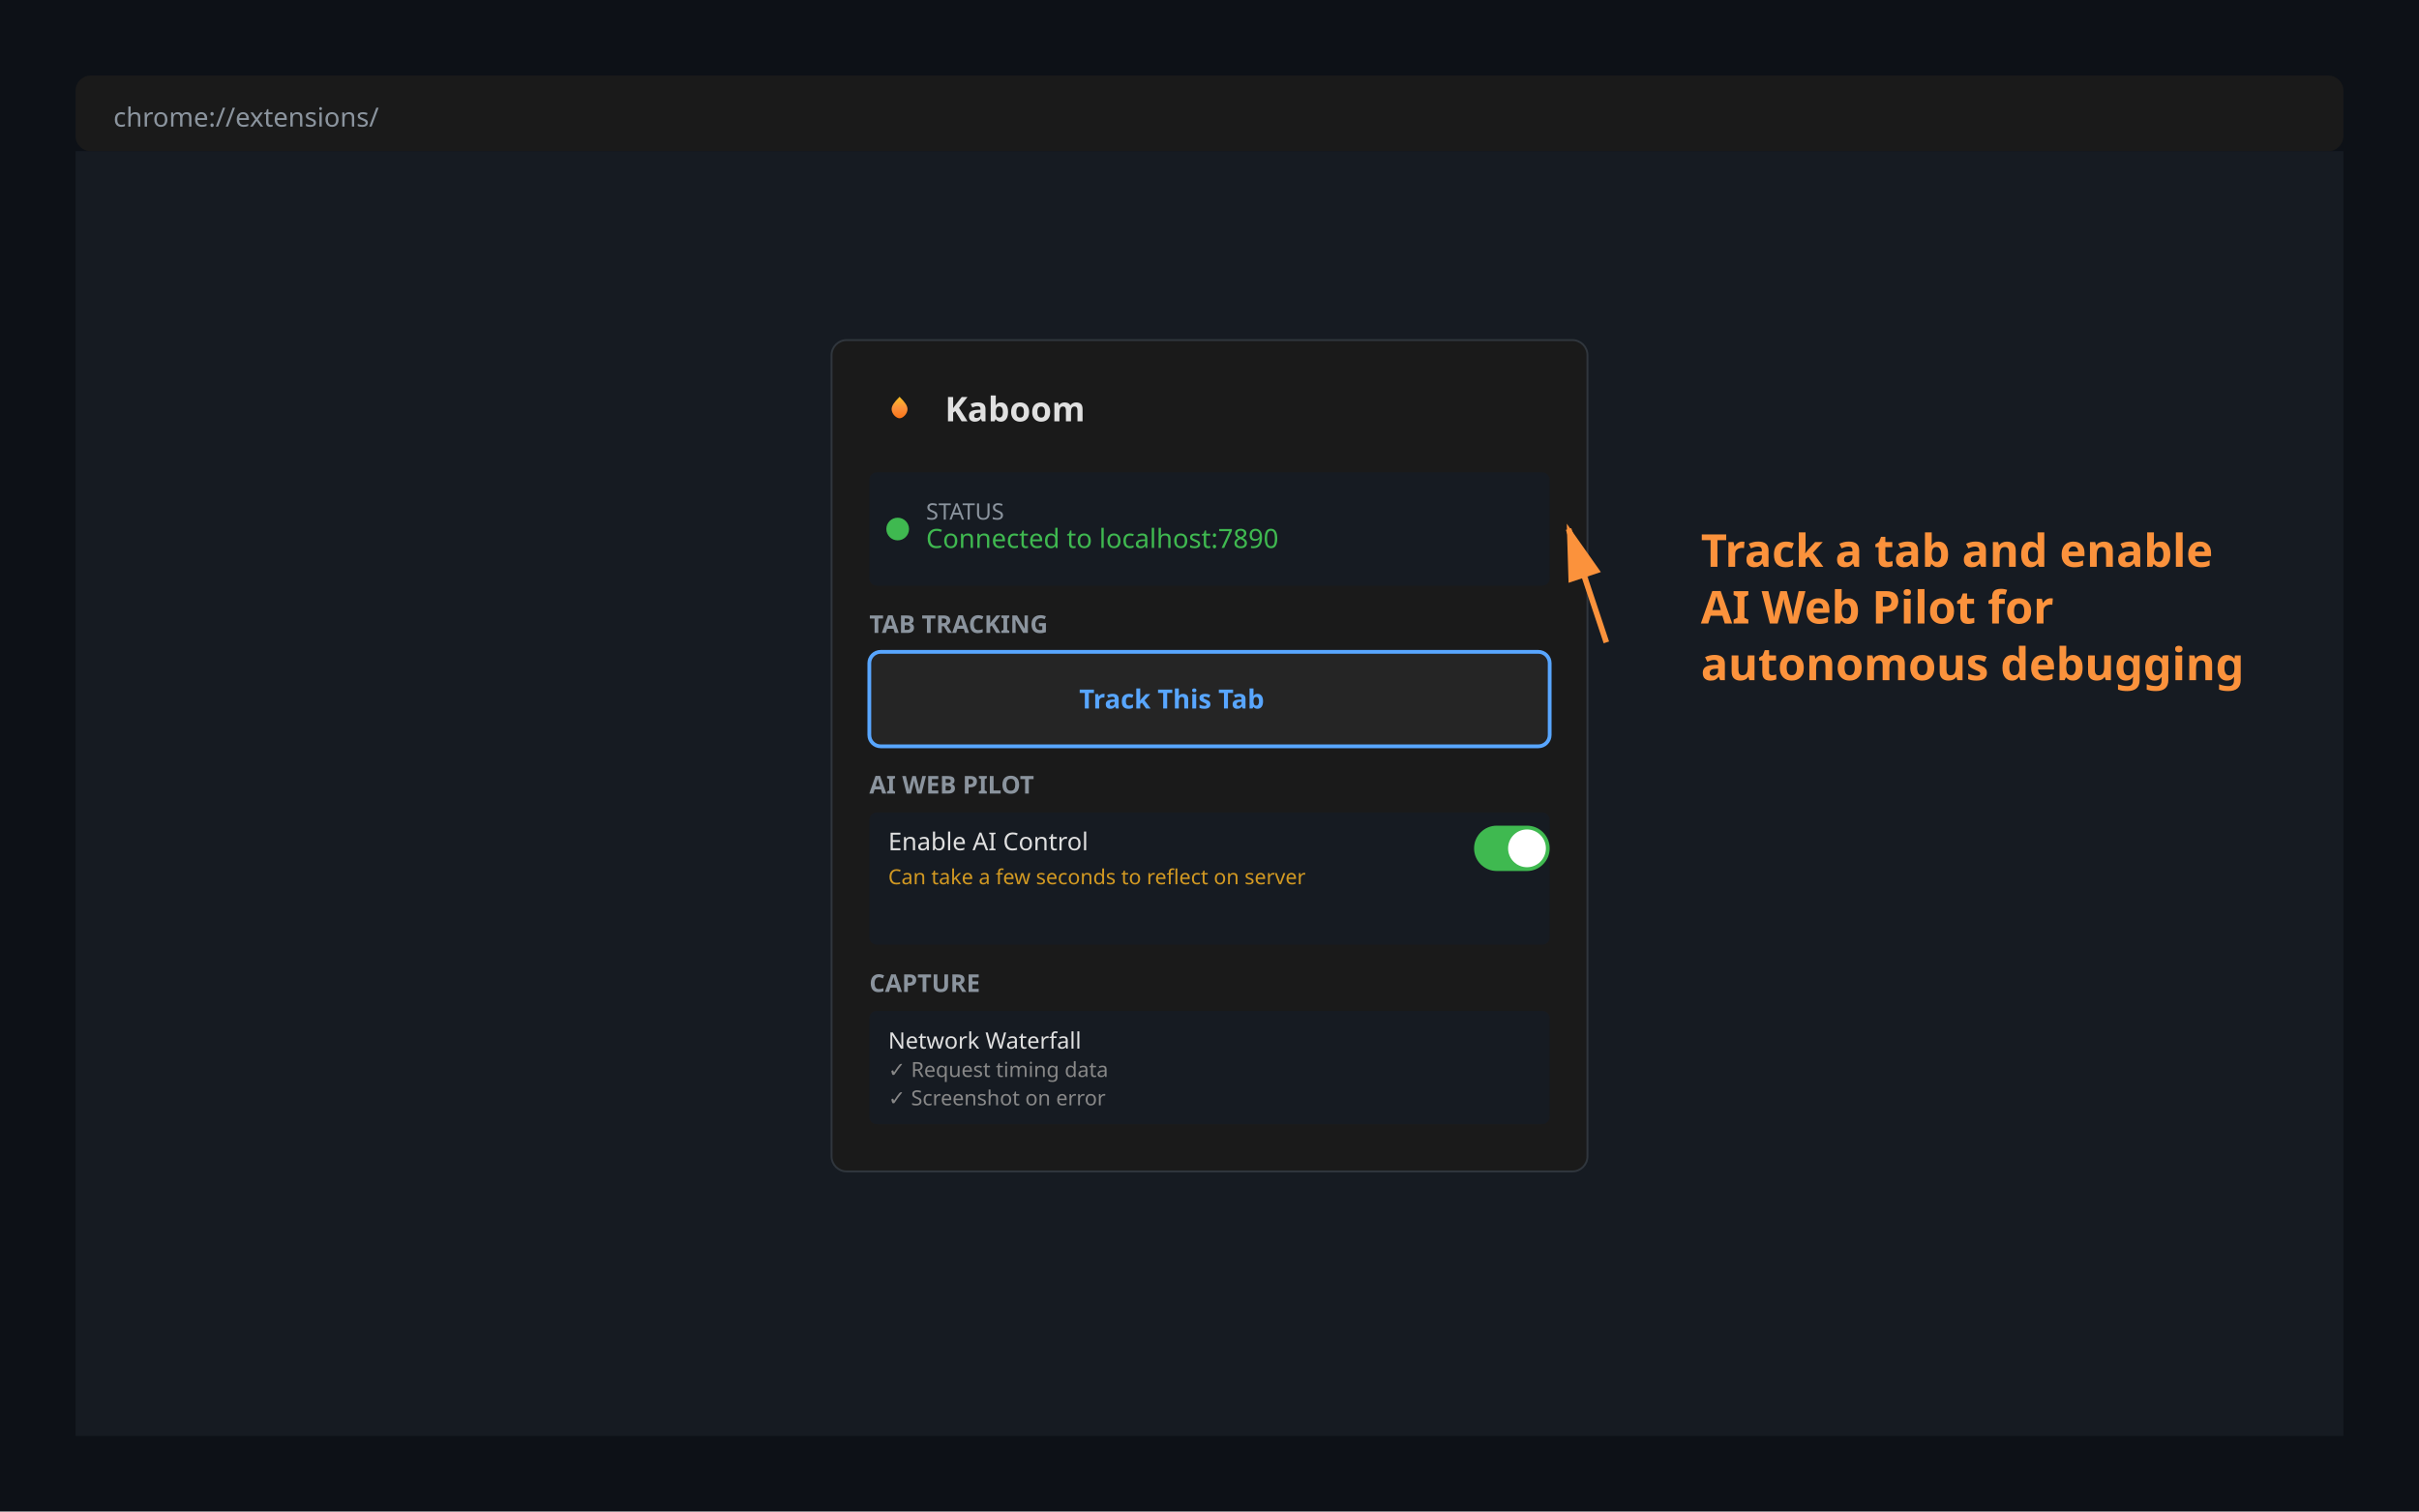
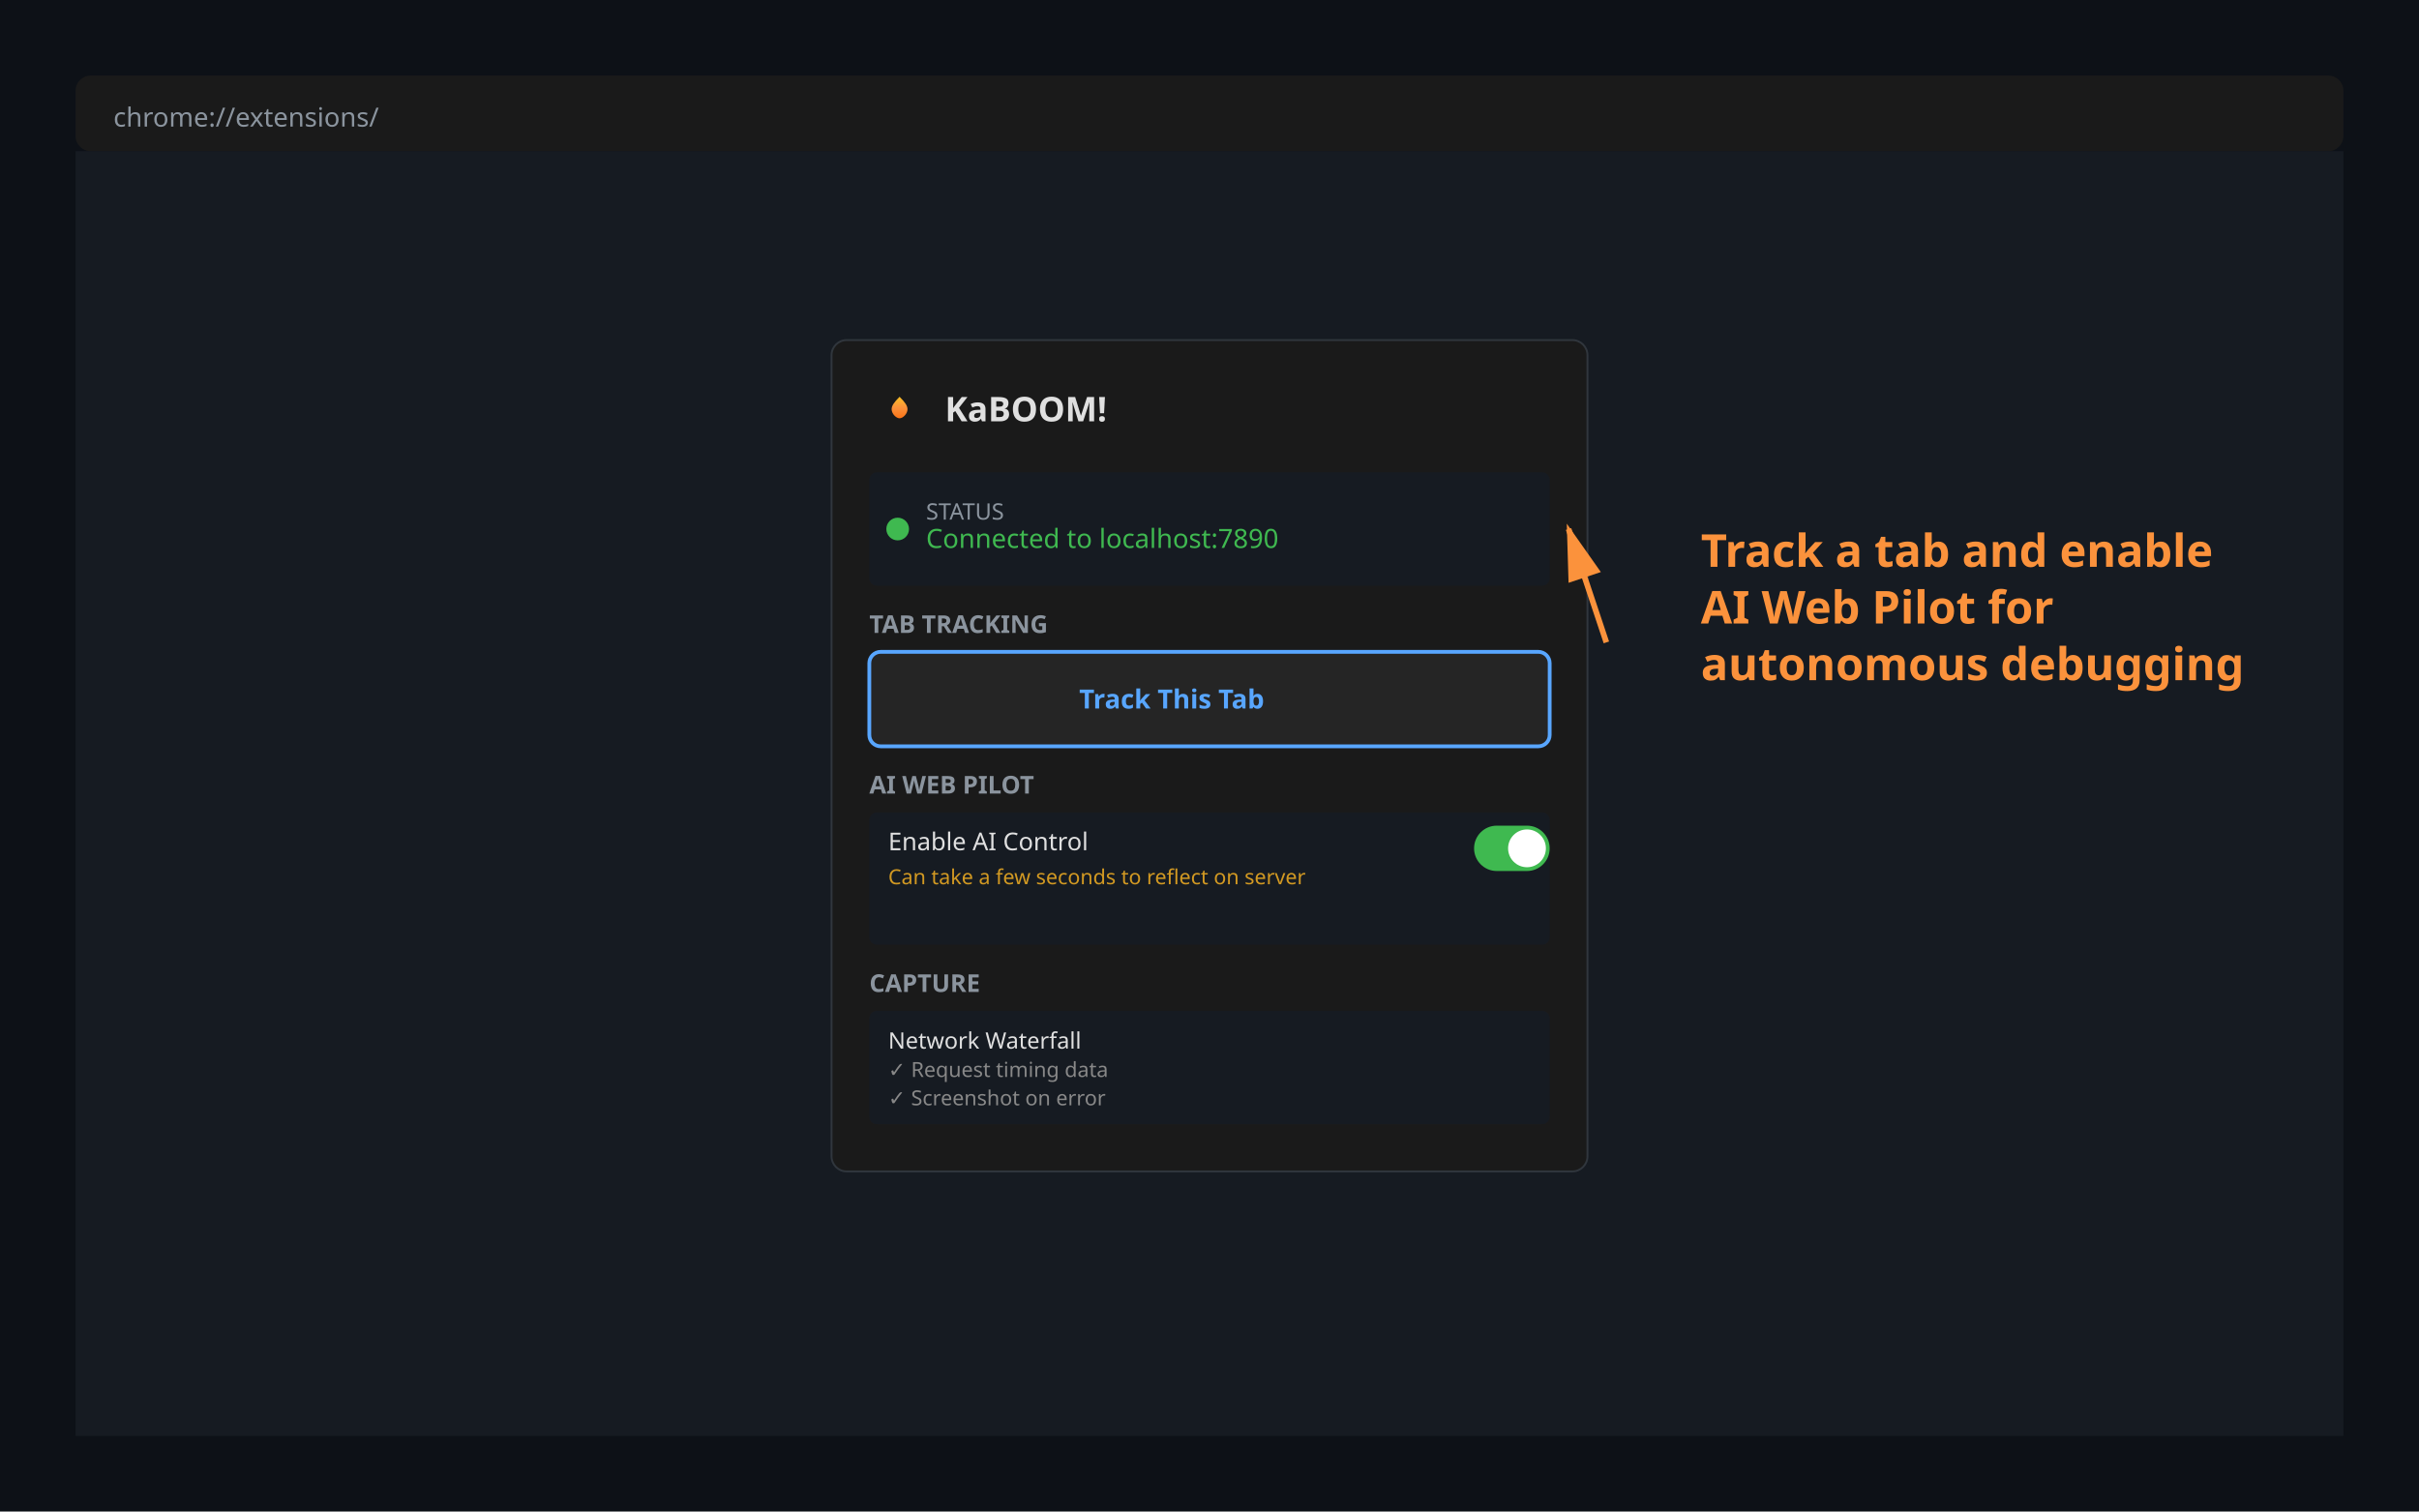
<svg xmlns="http://www.w3.org/2000/svg" viewBox="0 0 1280 800">
  <rect width="1280" height="800" fill="#0d1117" />
  <rect x="40" y="40" width="1200" height="40" fill="#1a1a1a" rx="8" />
  <text x="60" y="67" font-family="system-ui" font-size="14" fill="#8b949e">chrome://extensions/</text>
  <rect x="40" y="80" width="1200" height="680" fill="#161b22" />
  <g transform="translate(440, 180)">
    <rect width="400" height="440" fill="#1a1a1a" rx="8" stroke="#30363d" stroke-width="1" />
    <g transform="translate(36, 36) scale(0.3)">
      <defs>
        <linearGradient id="flame-header" x1="0%" y1="100%" x2="0%" y2="0%">
          <stop offset="0%" style="stop-color:#f97316" />
          <stop offset="50%" style="stop-color:#fb923c" />
          <stop offset="100%" style="stop-color:#fbbf24" />
        </linearGradient>
      </defs>
      <circle cx="0" cy="0" r="24" fill="#1a1a1a" />
      <path d="M 0 -20 C -10 -10, -14 -4, -14 2 C -14 10, -6 18, 0 18 C 6 18, 14 10, 14 2 C 14 -4, 10 -10, 0 -20 Z" fill="url(#flame-header)" />
    </g>
-     <text x="60" y="43" font-family="system-ui" font-size="18" fill="#e0e0e0" font-weight="600">Kaboom</text>
+     <text x="60" y="43" font-family="system-ui" font-size="18" fill="#e0e0e0" font-weight="600">KaBOOM!</text>
    <rect x="20" y="70" width="360" height="60" fill="#161b22" rx="4" />
    <circle cx="35" cy="100" r="6" fill="#3fb950" />
    <text x="50" y="95" font-family="system-ui" font-size="12" fill="#8b949e">STATUS</text>
    <text x="50" y="110" font-family="system-ui" font-size="14" fill="#3fb950" font-weight="500">Connected to localhost:7890</text>
    <text x="20" y="155" font-family="system-ui" font-size="13" fill="#8b949e" font-weight="600">TAB TRACKING</text>
    <rect x="20" y="165" width="360" height="50" fill="#252525" rx="6" stroke="#58a6ff" stroke-width="2" />
    <text x="180" y="195" font-family="system-ui" font-size="14" fill="#58a6ff" font-weight="600" text-anchor="middle">Track This Tab</text>
    <text x="20" y="240" font-family="system-ui" font-size="13" fill="#8b949e" font-weight="600">AI WEB PILOT</text>
    <rect x="20" y="250" width="360" height="70" fill="#161b22" rx="4" />
    <text x="30" y="270" font-family="system-ui" font-size="13" fill="#e0e0e0">Enable AI Control</text>
    <text x="30" y="288" font-family="system-ui" font-size="11" fill="#d29922">Can take a few seconds to reflect on server</text>
    <rect x="340" y="257" width="40" height="24" fill="#3fb950" rx="12" />
    <circle cx="368" cy="269" r="10" fill="#fff" />
    <text x="20" y="345" font-family="system-ui" font-size="13" fill="#8b949e" font-weight="600">CAPTURE</text>
    <rect x="20" y="355" width="360" height="60" fill="#161b22" rx="4" />
    <text x="30" y="375" font-family="system-ui" font-size="12" fill="#e0e0e0">Network Waterfall</text>
    <text x="30" y="390" font-family="system-ui" font-size="11" fill="#888">✓ Request timing data</text>
    <text x="30" y="405" font-family="system-ui" font-size="11" fill="#888">✓ Screenshot on error</text>
  </g>
  <text x="900" y="300" font-family="system-ui" font-size="24" fill="#fb923c" font-weight="700">Track a tab and enable</text>
  <text x="900" y="330" font-family="system-ui" font-size="24" fill="#fb923c" font-weight="700">AI Web Pilot for</text>
  <text x="900" y="360" font-family="system-ui" font-size="24" fill="#fb923c" font-weight="700">autonomous debugging</text>
  <path d="M 850 340 L 830 280" stroke="#fb923c" stroke-width="3" fill="none" marker-end="url(#arrowhead)" />
  <defs>
    <marker id="arrowhead" markerWidth="10" markerHeight="10" refX="9" refY="3" orient="auto">
      <polygon points="0 0, 10 3, 0 6" fill="#fb923c" />
    </marker>
  </defs>
</svg>
